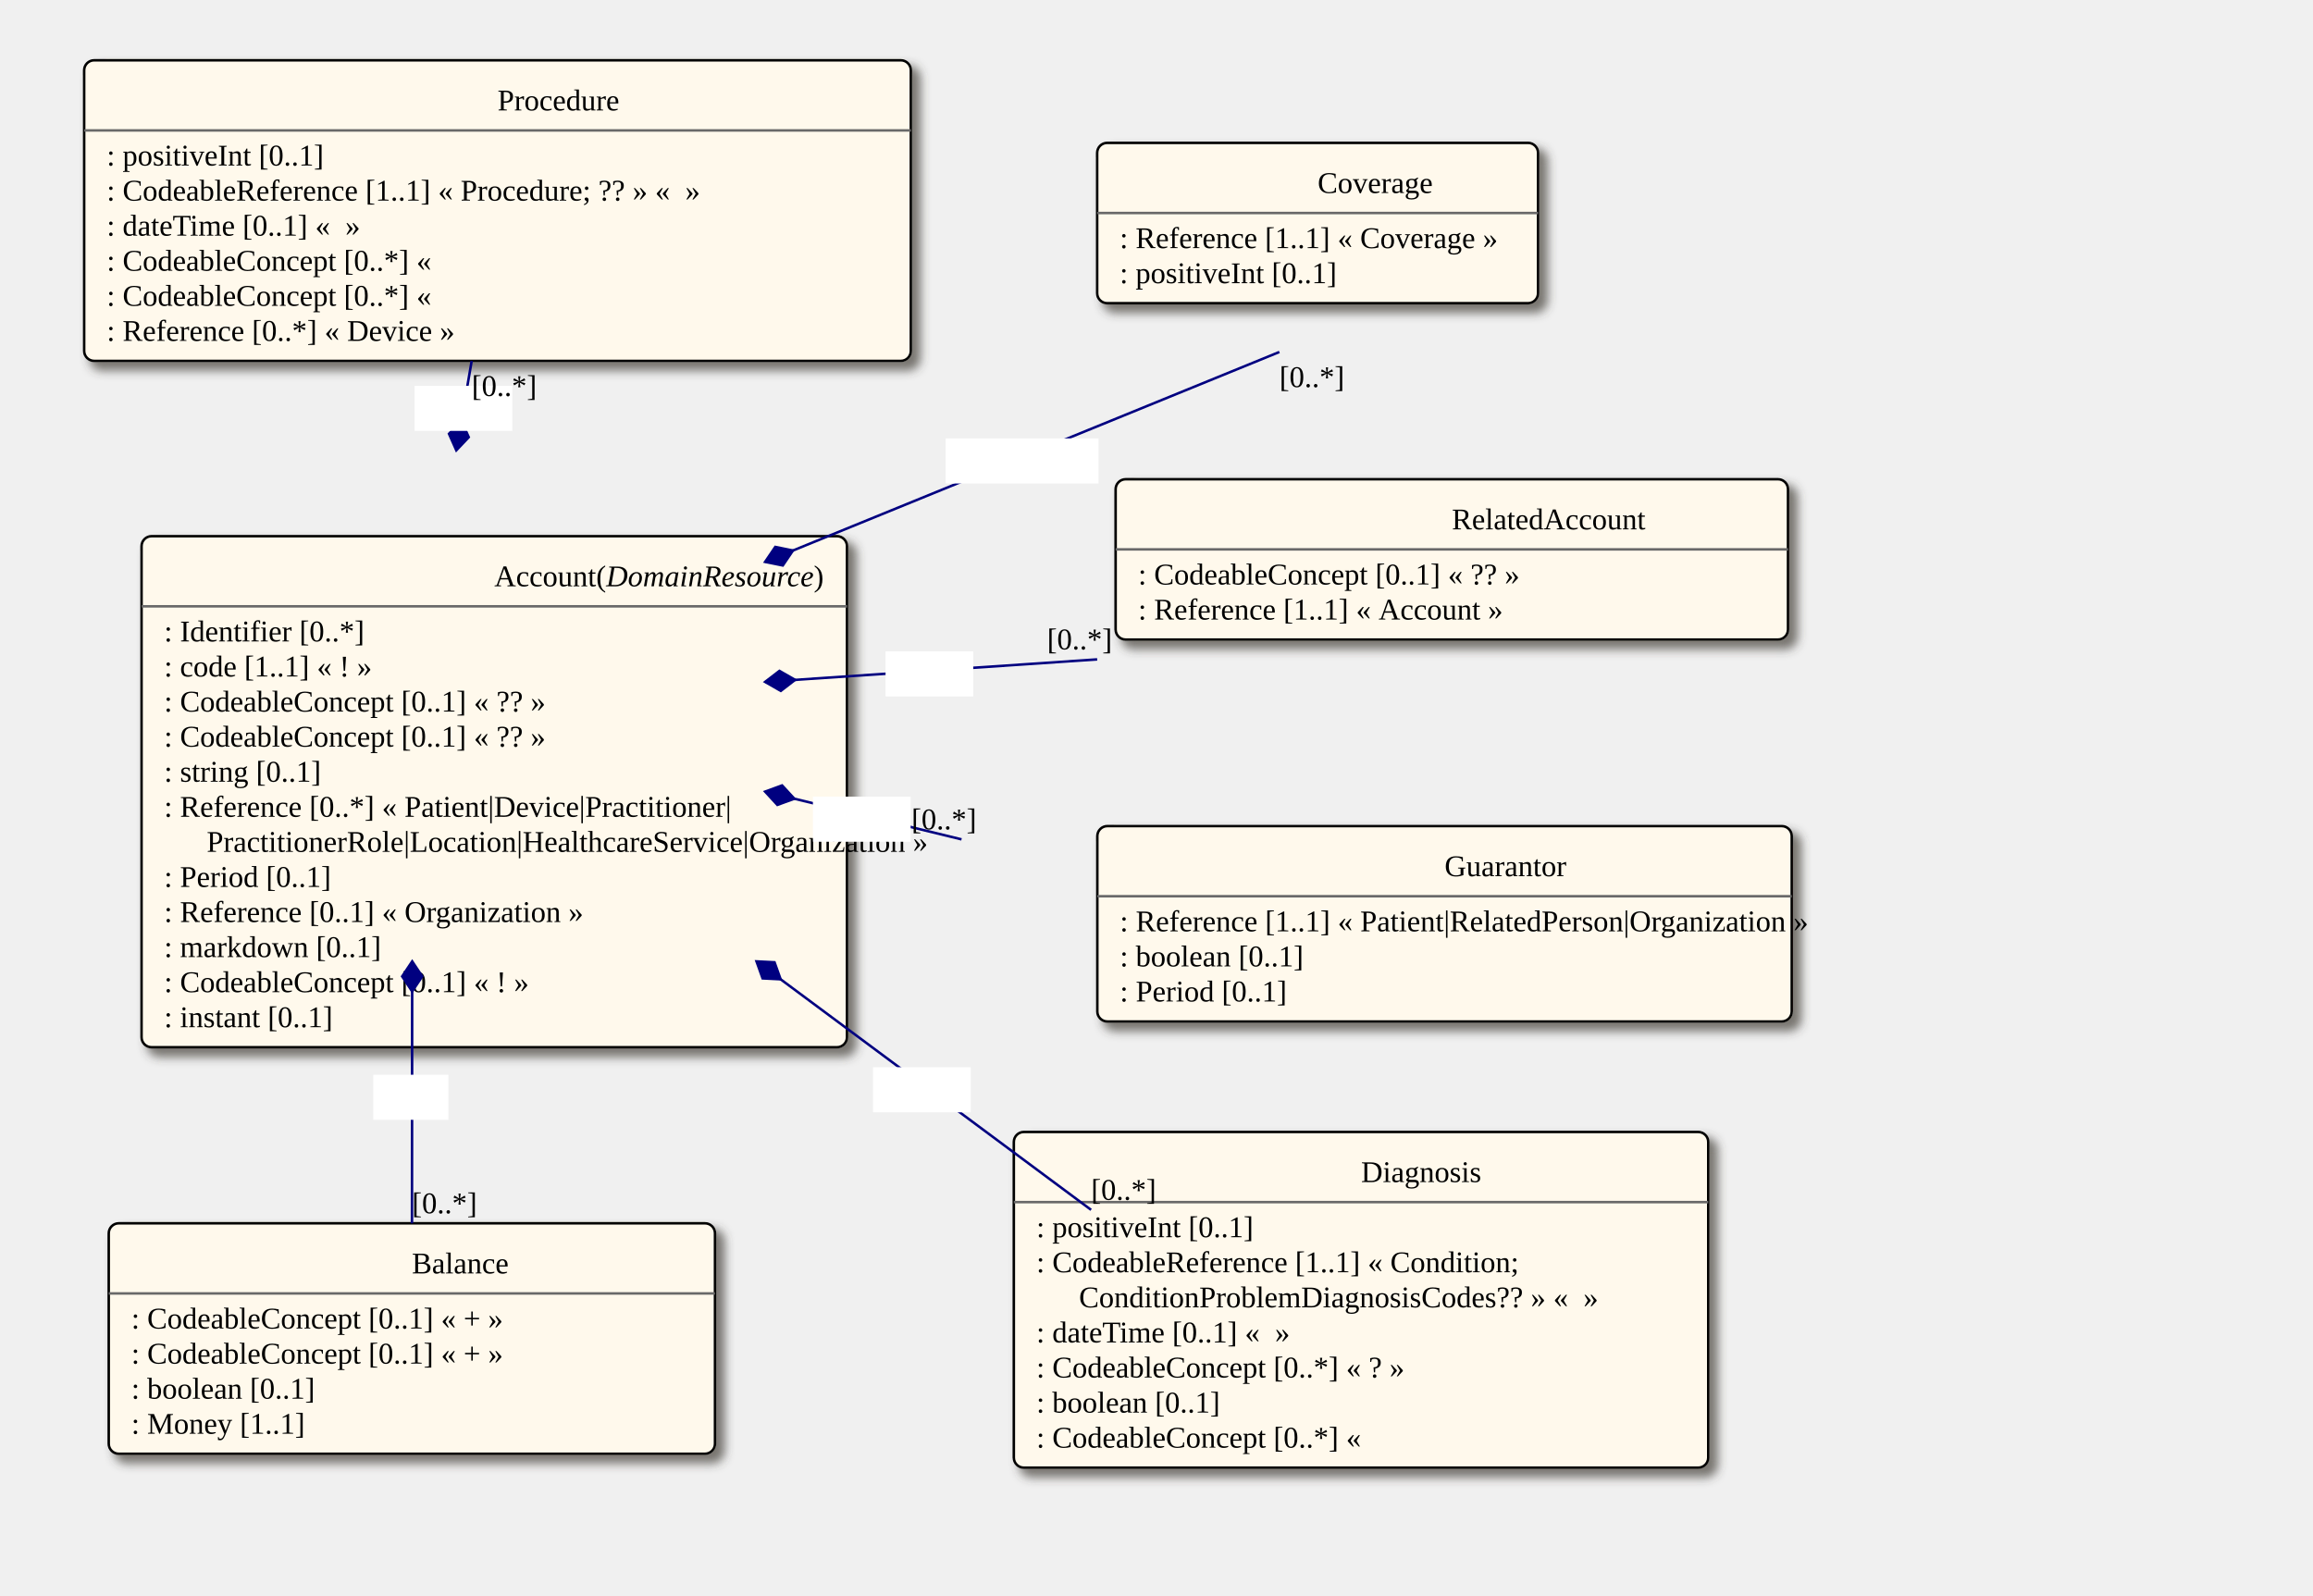
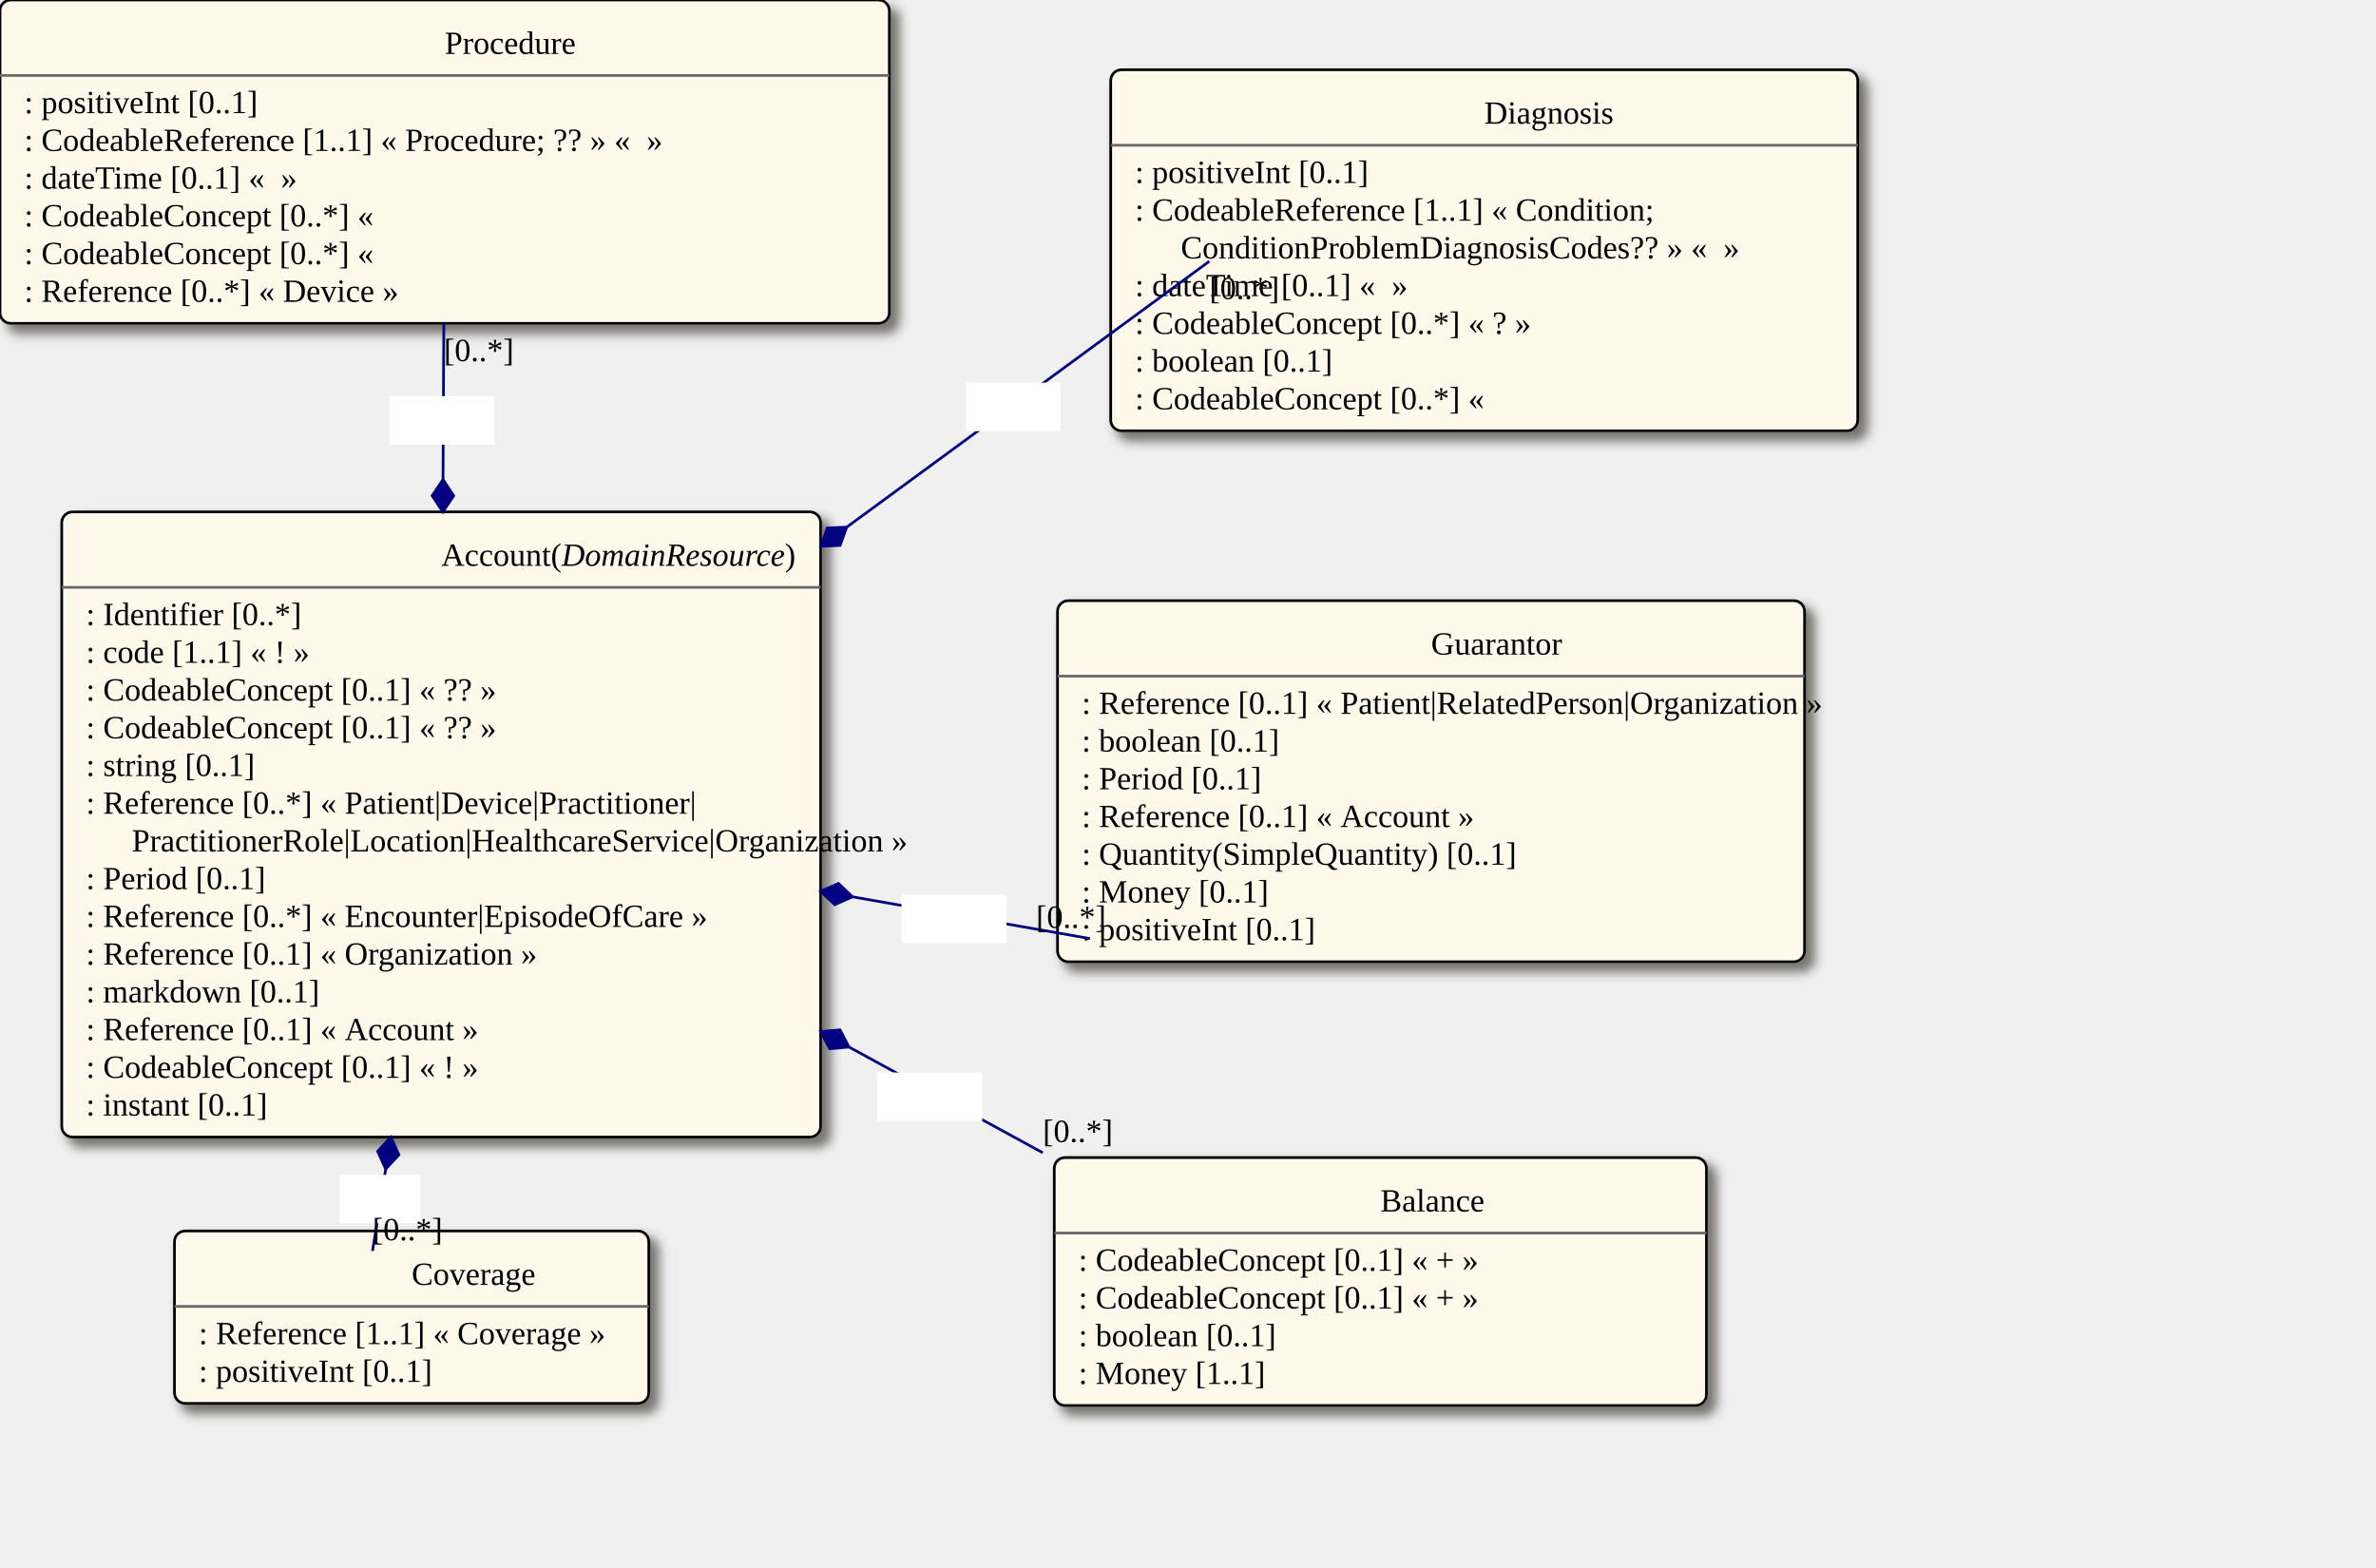
- <svg xmlns="http://www.w3.org/2000/svg" xmlns:xlink="http://www.w3.org/1999/xlink" id="n652" version="1.1" width="923.301" height="636.938">
-   <defs id="defs45588">
+ <svg xmlns="http://www.w3.org/2000/svg" xmlns:xlink="http://www.w3.org/1999/xlink" id="n695" version="1.1" width="881.634" height="581.787">
+   <defs id="defs141">
    <filter id="shadow1" x="-0.03" y="-0.083" width="1.077" height="1.212">
-       <feOffset result="offOut" in="SourceGraphic" dx="3" dy="3" id="feOffset45579" />
-       <feColorMatrix result="matrixOut" in="offOut" type="matrix" values="0.2 0 0 0 0 0 0.2 0 0 0 0 0 0.2 0 0 0 0 0 1 0" id="feColorMatrix45581" />
-       <feGaussianBlur result="blurOut" in="matrixOut" stdDeviation="2" id="feGaussianBlur45583" />
-       <feBlend in="SourceGraphic" in2="blurOut" mode="normal" id="feBlend45585" />
+       <feOffset result="offOut" in="SourceGraphic" dx="3" dy="3" id="feOffset132" />
+       <feColorMatrix result="matrixOut" in="offOut" type="matrix" values="0.2 0 0 0 0 0 0.2 0 0 0 0 0 0.2 0 0 0 0 0 1 0" id="feColorMatrix134" />
+       <feGaussianBlur result="blurOut" in="matrixOut" stdDeviation="2" id="feGaussianBlur136" />
+       <feBlend in="SourceGraphic" in2="blurOut" mode="normal" id="feBlend138" />
    </filter>
  </defs>
-   <g id="n653" transform="translate(32.68391,34.27824)">
-     <rect id="Account" x="23.822" y="179.751" rx="4" ry="4" width="281.6" height="204" filter="url(#shadow1)" style="fill:#fff9ec;stroke:#000000;stroke-width:1" />
-     <line id="n654" x1="23.822" y1="207.751" x2="305.422" y2="207.751" style="stroke:#696969;stroke-width:1" />
-     <text id="n655" x="164.622" y="199.751" fill="#000000" class="diagram-class-title  diagram-class-resource">Account<tspan class="diagram-class-title-link" id="tspan45593">(<a id="n656" xlink:href="domainresource.html#DomainResource" class="diagram-class-reference" style="font-style: italic">DomainResource</a>)</tspan>
+   <g id="n696">
+     <rect id="Account" x="22.91" y="189.968" rx="4" ry="4" width="281.6" height="232.0" filter="url(#shadow1)" style="fill:#fff9ec;stroke:black;stroke-width:1" />
+     <line id="n697" x1="22.91" y1="217.968" x2="304.51" y2="217.968" style="stroke:dimgrey;stroke-width:1" />
+     <text id="n698" x="163.71" y="209.968" fill="black" class="diagram-class-title  diagram-class-resource">Account<tspan class="diagram-class-title-link" id="tspan146"> (<a id="n699" xlink:href="domainresource.html#DomainResource" class="diagram-class-reference" style="font-style: italic">DomainResource</a>)</tspan>
    </text>
-     <text id="n657" x="29.822" y="221.751" fill="#000000" class="diagram-class-detail">
-       <a id="n658" xlink:href="account-definitions.html#Account.identifier" /> : <a id="n659" xlink:href="datatypes.html#Identifier">Identifier</a> [0..*]</text>
-     <text id="n663" x="29.822" y="235.751" fill="#000000" class="diagram-class-detail">
-       <a id="n664" xlink:href="account-definitions.html#Account.status" /> : <a id="n665" xlink:href="datatypes.html#code">code</a> [1..1] « <a id="n666" xlink:href="valueset-account-status.html" />! »</text>
-     <text id="n673" x="29.822" y="249.751" fill="#000000" class="diagram-class-detail">
-       <a id="n674" xlink:href="account-definitions.html#Account.billingStatus" /> : <a id="n675" xlink:href="datatypes.html#CodeableConcept">CodeableConcept</a> [0..1] « <a id="n676" xlink:href="valueset-account-billing-status.html" />?? »</text>
-     <text id="n683" x="29.822" y="263.751" fill="#000000" class="diagram-class-detail">
-       <a id="n684" xlink:href="account-definitions.html#Account.type" /> : <a id="n685" xlink:href="datatypes.html#CodeableConcept">CodeableConcept</a> [0..1] « <a id="n686" xlink:href="valueset-account-type.html" />?? »</text>
-     <text id="n693" x="29.822" y="277.751" fill="#000000" class="diagram-class-detail">
-       <a id="n694" xlink:href="account-definitions.html#Account.name" /> : <a id="n695" xlink:href="datatypes.html#string">string</a> [0..1]</text>
-     <text id="n699" x="29.822" y="291.751" fill="#000000" class="diagram-class-detail">
-       <a id="n700" xlink:href="account-definitions.html#Account.subject" /> : <a id="n701" xlink:href="references.html#Reference">Reference</a> [0..*] « <a id="n702" xlink:href="patient.html#Patient">Patient</a>|<a id="n703" xlink:href="device.html#Device">Device</a>|<a id="n704" xlink:href="practitioner.html#Practitioner">Practitioner</a>|</text>
-     <text id="n705" x="49.822" y="305.751" fill="#000000" class="diagram-class-detail">
-       <a id="n706" xlink:href="practitionerrole.html#PractitionerRole">PractitionerRole</a>|<a id="n707" xlink:href="location.html#Location">Location</a>|<a id="n708" xlink:href="healthcareservice.html#HealthcareService">HealthcareService</a>|<a id="n709" xlink:href="organization.html#Organization">Organization</a> »</text>
-     <text id="n721" x="29.822" y="319.751" fill="#000000" class="diagram-class-detail">
-       <a id="n722" xlink:href="account-definitions.html#Account.servicePeriod" /> : <a id="n723" xlink:href="datatypes.html#Period">Period</a> [0..1]</text>
-     <text id="n727" x="29.822" y="333.751" fill="#000000" class="diagram-class-detail">
-       <a id="n728" xlink:href="account-definitions.html#Account.owner" /> : <a id="n729" xlink:href="references.html#Reference">Reference</a> [0..1] « <a id="n730" xlink:href="organization.html#Organization">Organization</a> »</text>
-     <text id="n735" x="29.822" y="347.751" fill="#000000" class="diagram-class-detail">
-       <a id="n736" xlink:href="account-definitions.html#Account.description" /> : <a id="n737" xlink:href="datatypes.html#markdown">markdown</a> [0..1]</text>
-     <text id="n741" x="29.822" y="361.751" fill="#000000" class="diagram-class-detail">
-       <a id="n742" xlink:href="account-definitions.html#Account.currency" /> : <a id="n743" xlink:href="datatypes.html#CodeableConcept">CodeableConcept</a> [0..1] « <a id="n744" xlink:href="valueset-currencies.html" />! »</text>
-     <text id="n751" x="29.822" y="375.751" fill="#000000" class="diagram-class-detail">
-       <a id="n752" xlink:href="account-definitions.html#Account.calculatedAt" /> : <a id="n753" xlink:href="datatypes.html#instant">instant</a> [0..1]</text>
+     <text id="n700" x="28.91" y="231.968" fill="black" class="diagram-class-detail">
+       <a id="n701" xlink:href="account-definitions.html#Account.identifier" /> : <a id="n702" xlink:href="datatypes.html#Identifier">Identifier</a> [0..*]</text>
+     <text id="n706" x="28.91" y="245.968" fill="black" class="diagram-class-detail">
+       <a id="n707" xlink:href="account-definitions.html#Account.status" /> : <a id="n708" xlink:href="datatypes.html#code">code</a> [1..1] « <a id="n709" xlink:href="valueset-account-status.html" />! »</text>
+     <text id="n716" x="28.91" y="259.968" fill="black" class="diagram-class-detail">
+       <a id="n717" xlink:href="account-definitions.html#Account.billingStatus" /> : <a id="n718" xlink:href="datatypes.html#CodeableConcept">CodeableConcept</a> [0..1] « <a id="n719" xlink:href="valueset-account-billing-status.html" />?? »</text>
+     <text id="n726" x="28.91" y="273.968" fill="black" class="diagram-class-detail">
+       <a id="n727" xlink:href="account-definitions.html#Account.type" /> : <a id="n728" xlink:href="datatypes.html#CodeableConcept">CodeableConcept</a> [0..1] « <a id="n729" xlink:href="valueset-account-type.html" />?? »</text>
+     <text id="n736" x="28.91" y="287.968" fill="black" class="diagram-class-detail">
+       <a id="n737" xlink:href="account-definitions.html#Account.name" /> : <a id="n738" xlink:href="datatypes.html#string">string</a> [0..1]</text>
+     <text id="n742" x="28.91" y="301.968" fill="black" class="diagram-class-detail">
+       <a id="n743" xlink:href="account-definitions.html#Account.subject" /> : <a id="n744" xlink:href="references.html#Reference">Reference</a> [0..*] « <a id="n745" xlink:href="patient.html#Patient">Patient</a>|<a id="n746" xlink:href="device.html#Device">Device</a>|<a id="n747" xlink:href="practitioner.html#Practitioner">Practitioner</a>|</text>
+     <text id="n748" x="48.91" y="315.968" fill="black" class="diagram-class-detail">
+       <a id="n749" xlink:href="practitionerrole.html#PractitionerRole">PractitionerRole</a>|<a id="n750" xlink:href="location.html#Location">Location</a>|<a id="n751" xlink:href="healthcareservice.html#HealthcareService">HealthcareService</a>|<a id="n752" xlink:href="organization.html#Organization">Organization</a> »</text>
+     <text id="n764" x="28.91" y="329.968" fill="black" class="diagram-class-detail">
+       <a id="n765" xlink:href="account-definitions.html#Account.servicePeriod" /> : <a id="n766" xlink:href="datatypes.html#Period">Period</a> [0..1]</text>
+     <text id="n770" x="28.91" y="343.968" fill="black" class="diagram-class-detail">
+       <a id="n771" xlink:href="account-definitions.html#Account.covers" /> : <a id="n772" xlink:href="references.html#Reference">Reference</a> [0..*] « <a id="n773" xlink:href="encounter.html#Encounter">Encounter</a>|<a id="n774" xlink:href="episodeofcare.html#EpisodeOfCare">EpisodeOfCare</a> »</text>
+     <text id="n780" x="28.91" y="357.968" fill="black" class="diagram-class-detail">
+       <a id="n781" xlink:href="account-definitions.html#Account.owner" /> : <a id="n782" xlink:href="references.html#Reference">Reference</a> [0..1] « <a id="n783" xlink:href="organization.html#Organization">Organization</a> »</text>
+     <text id="n788" x="28.91" y="371.968" fill="black" class="diagram-class-detail">
+       <a id="n789" xlink:href="account-definitions.html#Account.description" /> : <a id="n790" xlink:href="datatypes.html#markdown">markdown</a> [0..1]</text>
+     <text id="n794" x="28.91" y="385.968" fill="black" class="diagram-class-detail">
+       <a id="n795" xlink:href="account-definitions.html#Account.parent" /> : <a id="n796" xlink:href="references.html#Reference">Reference</a> [0..1] « <a id="n797" xlink:href="account.html#Account">Account</a> »</text>
+     <text id="n802" x="28.91" y="399.968" fill="black" class="diagram-class-detail">
+       <a id="n803" xlink:href="account-definitions.html#Account.currency" /> : <a id="n804" xlink:href="datatypes.html#CodeableConcept">CodeableConcept</a> [0..1] « <a id="n805" xlink:href="valueset-currencies.html" />! »</text>
+     <text id="n812" x="28.91" y="413.968" fill="black" class="diagram-class-detail">
+       <a id="n813" xlink:href="account-definitions.html#Account.calculatedAt" /> : <a id="n814" xlink:href="datatypes.html#instant">instant</a> [0..1]</text>
  </g>
-   <g id="n757" transform="translate(0,-168.2025)">
-     <rect id="Account.coverage" x="437.964" y="225.231" rx="4" ry="4" width="176" height="64" filter="url(#shadow1)" style="fill:#fff9ec;stroke:#000000;stroke-width:1" />
-     <line id="n758" x1="437.964" y1="253.231" x2="613.964" y2="253.231" style="stroke:#696969;stroke-width:1" />
-     <text id="n759" x="525.964" y="245.231" fill="#000000" class="diagram-class-title">Coverage</text>
-     <text id="n760" x="443.964" y="267.231" fill="#000000" class="diagram-class-detail">
-       <a id="n761" xlink:href="account-definitions.html#Account.coverage.coverage" /> : <a id="n762" xlink:href="references.html#Reference">Reference</a> [1..1] « <a id="n763" xlink:href="coverage.html#Coverage">Coverage</a> »</text>
-     <text id="n768" x="443.964" y="281.231" fill="#000000" class="diagram-class-detail">
-       <a id="n769" xlink:href="account-definitions.html#Account.coverage.priority" /> : <a id="n770" xlink:href="datatypes.html#positiveInt">positiveInt</a> [0..1]</text>
+   <g id="n818" transform="translate(-339.6342,423.8352)">
+     <rect id="Account.coverage" x="404.368" y="32.967" rx="4" ry="4" width="176" height="64" filter="url(#shadow1)" style="fill:#fff9ec;stroke:#000000;stroke-width:1" />
+     <line id="n819" x1="404.368" y1="60.967" x2="580.368" y2="60.967" style="stroke:#696969;stroke-width:1" />
+     <text id="n820" x="492.368" y="52.967" fill="#000000" class="diagram-class-title">Coverage</text>
+     <text id="n821" x="410.368" y="74.967" fill="#000000" class="diagram-class-detail">
+       <a id="n822" xlink:href="account-definitions.html#Account.coverage.coverage" /> : <a id="n823" xlink:href="references.html#Reference">Reference</a> [1..1] « <a id="n824" xlink:href="coverage.html#Coverage">Coverage</a> »</text>
+     <text id="n829" x="410.368" y="88.967" fill="#000000" class="diagram-class-detail">
+       <a id="n830" xlink:href="account-definitions.html#Account.coverage.priority" /> : <a id="n831" xlink:href="datatypes.html#positiveInt">positiveInt</a> [0..1]</text>
  </g>
-   <g id="n774" transform="translate(54.20745)">
-     <rect id="Account.guarantor" x="383.822" y="329.751" rx="4" ry="4" width="277.2" height="78" filter="url(#shadow1)" style="fill:#fff9ec;stroke:#000000;stroke-width:1" />
-     <line id="n775" x1="383.822" y1="357.751" x2="661.022" y2="357.751" style="stroke:#696969;stroke-width:1" />
-     <text id="n776" x="522.422" y="349.751" fill="#000000" class="diagram-class-title">Guarantor</text>
-     <text id="n777" x="389.822" y="371.751" fill="#000000" class="diagram-class-detail">
-       <a id="n778" xlink:href="account-definitions.html#Account.guarantor.party" /> : <a id="n779" xlink:href="references.html#Reference">Reference</a> [1..1] « <a id="n780" xlink:href="patient.html#Patient">Patient</a>|<a id="n781" xlink:href="relatedperson.html#RelatedPerson">RelatedPerson</a>|<a id="n782" xlink:href="organization.html#Organization">Organization</a> »</text>
-     <text id="n789" x="389.822" y="385.751" fill="#000000" class="diagram-class-detail">
-       <a id="n790" xlink:href="account-definitions.html#Account.guarantor.onHold" /> : <a id="n791" xlink:href="datatypes.html#boolean">boolean</a> [0..1]</text>
-     <text id="n795" x="389.822" y="399.751" fill="#000000" class="diagram-class-detail">
-       <a id="n796" xlink:href="account-definitions.html#Account.guarantor.period" /> : <a id="n797" xlink:href="datatypes.html#Period">Period</a> [0..1]</text>
+   <g id="n835" transform="translate(-12.02871,-82.78584)">
+     <rect id="Account.guarantor" x="404.434" y="305.69" rx="4" ry="4" width="277.2" height="134" filter="url(#shadow1)" style="fill:#fff9ec;stroke:#000000;stroke-width:1" />
+     <line id="n836" x1="404.434" y1="333.69" x2="681.634" y2="333.69" style="stroke:#696969;stroke-width:1" />
+     <text id="n837" x="543.034" y="325.69" fill="#000000" class="diagram-class-title">Guarantor</text>
+     <text id="n838" x="410.434" y="347.69" fill="#000000" class="diagram-class-detail">
+       <a id="n839" xlink:href="account-definitions.html#Account.guarantor.party" /> : <a id="n840" xlink:href="references.html#Reference">Reference</a> [0..1] « <a id="n841" xlink:href="patient.html#Patient">Patient</a>|<a id="n842" xlink:href="relatedperson.html#RelatedPerson">RelatedPerson</a>|<a id="n843" xlink:href="organization.html#Organization">Organization</a> »</text>
+     <text id="n850" x="410.434" y="361.69" fill="#000000" class="diagram-class-detail">
+       <a id="n851" xlink:href="account-definitions.html#Account.guarantor.onHold" /> : <a id="n852" xlink:href="datatypes.html#boolean">boolean</a> [0..1]</text>
+     <text id="n856" x="410.434" y="375.69" fill="#000000" class="diagram-class-detail">
+       <a id="n857" xlink:href="account-definitions.html#Account.guarantor.period" /> : <a id="n858" xlink:href="datatypes.html#Period">Period</a> [0..1]</text>
+     <text id="n862" x="410.434" y="389.69" fill="#000000" class="diagram-class-detail">
+       <a id="n863" xlink:href="account-definitions.html#Account.guarantor.account" /> : <a id="n864" xlink:href="references.html#Reference">Reference</a> [0..1] « <a id="n865" xlink:href="account.html#Account">Account</a> »</text>
+     <text id="n870" x="410.434" y="403.69" fill="#000000" class="diagram-class-detail">
+       <a id="n871" xlink:href="account-definitions.html#Account.guarantor.responsibility" /> : <a id="n872" xlink:href="datatypes.html#Quantity">Quantity</a>(<a xlink:href="datatypes.html#SimpleQuantity" id="a281">SimpleQuantity</a>) [0..1]</text>
+     <text id="n876" x="410.434" y="417.69" fill="#000000" class="diagram-class-detail">
+       <a id="n877" xlink:href="account-definitions.html#Account.guarantor.limit" /> : <a id="n878" xlink:href="datatypes.html#Money">Money</a> [0..1]</text>
+     <text id="n882" x="410.434" y="431.69" fill="#000000" class="diagram-class-detail">
+       <a id="n883" xlink:href="account-definitions.html#Account.guarantor.rank" /> : <a id="n884" xlink:href="datatypes.html#positiveInt">positiveInt</a> [0..1]</text>
  </g>
-   <g id="n801" transform="translate(17.5377,-31.08957)">
-     <rect id="Account.diagnosis" x="387.161" y="482.938" rx="4" ry="4" width="277.2" height="134" filter="url(#shadow1)" style="fill:#fff9ec;stroke:#000000;stroke-width:1" />
-     <line id="n802" x1="387.161" y1="510.938" x2="664.361" y2="510.938" style="stroke:#696969;stroke-width:1" />
-     <text id="n803" x="525.761" y="502.938" fill="#000000" class="diagram-class-title">Diagnosis</text>
-     <text id="n804" x="393.161" y="524.938" fill="#000000" class="diagram-class-detail">
-       <a id="n805" xlink:href="account-definitions.html#Account.diagnosis.sequence" /> : <a id="n806" xlink:href="datatypes.html#positiveInt">positiveInt</a> [0..1]</text>
-     <text id="n810" x="393.161" y="538.938" fill="#000000" class="diagram-class-detail">
-       <a id="n811" xlink:href="account-definitions.html#Account.diagnosis.condition" /> : <a id="n812" xlink:href="references.html#CodeableReference">CodeableReference</a> [1..1] « <a id="n813" xlink:href="condition.html#Condition">Condition</a>; <a id="n814" xlink:href="valueset-condition-code.html" />
+   <g id="n888" transform="translate(41.03913,-401.9005)">
+     <rect id="Account.diagnosis" x="371.103" y="427.787" rx="4" ry="4" width="277.2" height="134" filter="url(#shadow1)" style="fill:#fff9ec;stroke:#000000;stroke-width:1" />
+     <line id="n889" x1="371.103" y1="455.787" x2="648.303" y2="455.787" style="stroke:#696969;stroke-width:1" />
+     <text id="n890" x="509.703" y="447.787" fill="#000000" class="diagram-class-title">Diagnosis</text>
+     <text id="n891" x="377.103" y="469.787" fill="#000000" class="diagram-class-detail">
+       <a id="n892" xlink:href="account-definitions.html#Account.diagnosis.sequence" /> : <a id="n893" xlink:href="datatypes.html#positiveInt">positiveInt</a> [0..1]</text>
+     <text id="n897" x="377.103" y="483.787" fill="#000000" class="diagram-class-detail">
+       <a id="n898" xlink:href="account-definitions.html#Account.diagnosis.condition" /> : <a id="n899" xlink:href="references.html#CodeableReference">CodeableReference</a> [1..1] « <a id="n900" xlink:href="condition.html#Condition">Condition</a>; <a id="n901" xlink:href="valueset-condition-code.html" />
    </text>
-     <text id="n816" x="413.161" y="552.938" fill="#000000" class="diagram-class-detail">
-       <a id="n817" xlink:href="valueset-condition-code.html">ConditionProblemDiagnosisCodes</a>?? » « <a id="n818" style="color:#301212;font-weight:bold" xlink:href="conformance-rules.html#constraints" /> »</text>
-     <text id="n830" x="393.161" y="566.938" fill="#000000" class="diagram-class-detail">
-       <a id="n831" xlink:href="account-definitions.html#Account.diagnosis.dateOfDiagnosis" /> : <a id="n832" xlink:href="datatypes.html#dateTime">dateTime</a> [0..1] « <a id="n833" style="color:#301212;font-weight:bold" xlink:href="conformance-rules.html#constraints" /> »</text>
-     <text id="n840" x="393.161" y="580.938" fill="#000000" class="diagram-class-detail">
-       <a id="n841" xlink:href="account-definitions.html#Account.diagnosis.type" /> : <a id="n842" xlink:href="datatypes.html#CodeableConcept">CodeableConcept</a> [0..*] « <a id="n843" xlink:href="valueset-encounter-diagnosis-use.html" />? »</text>
-     <text id="n848" x="393.161" y="594.938" fill="#000000" class="diagram-class-detail">
-       <a id="n849" xlink:href="account-definitions.html#Account.diagnosis.onAdmission" /> : <a id="n850" xlink:href="datatypes.html#boolean">boolean</a> [0..1]</text>
-     <text id="n854" x="393.161" y="608.938" fill="#000000" class="diagram-class-detail">
-       <a id="n855" xlink:href="account-definitions.html#Account.diagnosis.packageCode" /> : <a id="n856" xlink:href="datatypes.html#CodeableConcept">CodeableConcept</a> [0..*] « </text>
+     <text id="n903" x="397.103" y="497.787" fill="#000000" class="diagram-class-detail">
+       <a id="n904" xlink:href="valueset-condition-code.html">ConditionProblemDiagnosisCodes</a>?? » « <a id="n905" style="color:#301212;font-weight:bold" xlink:href="conformance-rules.html#constraints" /> »</text>
+     <text id="n917" x="377.103" y="511.787" fill="#000000" class="diagram-class-detail">
+       <a id="n918" xlink:href="account-definitions.html#Account.diagnosis.dateOfDiagnosis" /> : <a id="n919" xlink:href="datatypes.html#dateTime">dateTime</a> [0..1] « <a id="n920" style="color:#301212;font-weight:bold" xlink:href="conformance-rules.html#constraints" /> »</text>
+     <text id="n927" x="377.103" y="525.787" fill="#000000" class="diagram-class-detail">
+       <a id="n928" xlink:href="account-definitions.html#Account.diagnosis.type" /> : <a id="n929" xlink:href="datatypes.html#CodeableConcept">CodeableConcept</a> [0..*] « <a id="n930" xlink:href="valueset-encounter-diagnosis-use.html" />? »</text>
+     <text id="n935" x="377.103" y="539.787" fill="#000000" class="diagram-class-detail">
+       <a id="n936" xlink:href="account-definitions.html#Account.diagnosis.onAdmission" /> : <a id="n937" xlink:href="datatypes.html#boolean">boolean</a> [0..1]</text>
+     <text id="n941" x="377.103" y="553.787" fill="#000000" class="diagram-class-detail">
+       <a id="n942" xlink:href="account-definitions.html#Account.diagnosis.packageCode" /> : <a id="n943" xlink:href="datatypes.html#CodeableConcept">CodeableConcept</a> [0..*] « </text>
  </g>
-   <g id="n860">
-     <rect id="Account.procedure" x="33.596" y="24.061" rx="4" ry="4" width="330.0" height="120.0" filter="url(#shadow1)" style="fill:#fff9ec;stroke:black;stroke-width:1" />
-     <line id="n861" x1="33.596" y1="52.061" x2="363.596" y2="52.061" style="stroke:dimgrey;stroke-width:1" />
-     <text id="n862" x="198.596" y="44.061" fill="black" class="diagram-class-title">Procedure</text>
-     <text id="n863" x="39.596" y="66.061" fill="black" class="diagram-class-detail">
-       <a id="n864" xlink:href="account-definitions.html#Account.procedure.sequence" /> : <a id="n865" xlink:href="datatypes.html#positiveInt">positiveInt</a> [0..1]</text>
-     <text id="n869" x="39.596" y="80.061" fill="black" class="diagram-class-detail">
-       <a id="n870" xlink:href="account-definitions.html#Account.procedure.code" /> : <a id="n871" xlink:href="references.html#CodeableReference">CodeableReference</a> [1..1] « <a id="n872" xlink:href="procedure.html#Procedure">Procedure</a>; <a id="n873" xlink:href="valueset-procedure-code.html" />?? » « <a id="n875" style="padding-left: 3px; padding-right: 3px; border: 1px maroon solid; font-weight: bold; color: #301212; background-color: #fdeeee;" xlink:href="conformance-rules.html#constraints" /> »</text>
-     <text id="n885" x="39.596" y="94.061" fill="black" class="diagram-class-detail">
-       <a id="n886" xlink:href="account-definitions.html#Account.procedure.dateOfService" /> : <a id="n887" xlink:href="datatypes.html#dateTime">dateTime</a> [0..1] « <a id="n888" style="padding-left: 3px; padding-right: 3px; border: 1px maroon solid; font-weight: bold; color: #301212; background-color: #fdeeee;" xlink:href="conformance-rules.html#constraints" /> »</text>
-     <text id="n895" x="39.596" y="108.061" fill="black" class="diagram-class-detail">
-       <a id="n896" xlink:href="account-definitions.html#Account.procedure.type" /> : <a id="n897" xlink:href="datatypes.html#CodeableConcept">CodeableConcept</a> [0..*] « </text>
-     <text id="n901" x="39.596" y="122.061" fill="black" class="diagram-class-detail">
-       <a id="n902" xlink:href="account-definitions.html#Account.procedure.packageCode" /> : <a id="n903" xlink:href="datatypes.html#CodeableConcept">CodeableConcept</a> [0..*] « </text>
-     <text id="n907" x="39.596" y="136.061" fill="black" class="diagram-class-detail">
-       <a id="n908" xlink:href="account-definitions.html#Account.procedure.device" /> : <a id="n909" xlink:href="references.html#Reference">Reference</a> [0..*] « <a id="n910" xlink:href="device.html#Device">Device</a> »</text>
+   <g id="n947">
+     <rect id="Account.procedure" x="0.0" y="0.0" rx="4" ry="4" width="330.0" height="120.0" filter="url(#shadow1)" style="fill:#fff9ec;stroke:black;stroke-width:1" />
+     <line id="n948" x1="0.0" y1="28.0" x2="330.0" y2="28.0" style="stroke:dimgrey;stroke-width:1" />
+     <text id="n949" x="165.0" y="20.0" fill="black" class="diagram-class-title">Procedure</text>
+     <text id="n950" x="6.0" y="42.0" fill="black" class="diagram-class-detail">
+       <a id="n951" xlink:href="account-definitions.html#Account.procedure.sequence" /> : <a id="n952" xlink:href="datatypes.html#positiveInt">positiveInt</a> [0..1]</text>
+     <text id="n956" x="6.0" y="56.0" fill="black" class="diagram-class-detail">
+       <a id="n957" xlink:href="account-definitions.html#Account.procedure.code" /> : <a id="n958" xlink:href="references.html#CodeableReference">CodeableReference</a> [1..1] « <a id="n959" xlink:href="procedure.html#Procedure">Procedure</a>; <a id="n960" xlink:href="valueset-procedure-code.html" />?? » « <a id="n962" style="padding-left: 3px; padding-right: 3px; border: 1px maroon solid; font-weight: bold; color: #301212; background-color: #fdeeee;" xlink:href="conformance-rules.html#constraints" /> »</text>
+     <text id="n972" x="6.0" y="70.0" fill="black" class="diagram-class-detail">
+       <a id="n973" xlink:href="account-definitions.html#Account.procedure.dateOfService" /> : <a id="n974" xlink:href="datatypes.html#dateTime">dateTime</a> [0..1] « <a id="n975" style="padding-left: 3px; padding-right: 3px; border: 1px maroon solid; font-weight: bold; color: #301212; background-color: #fdeeee;" xlink:href="conformance-rules.html#constraints" /> »</text>
+     <text id="n982" x="6.0" y="84.0" fill="black" class="diagram-class-detail">
+       <a id="n983" xlink:href="account-definitions.html#Account.procedure.type" /> : <a id="n984" xlink:href="datatypes.html#CodeableConcept">CodeableConcept</a> [0..*] « </text>
+     <text id="n988" x="6.0" y="98.0" fill="black" class="diagram-class-detail">
+       <a id="n989" xlink:href="account-definitions.html#Account.procedure.packageCode" /> : <a id="n990" xlink:href="datatypes.html#CodeableConcept">CodeableConcept</a> [0..*] « </text>
+     <text id="n994" x="6.0" y="112.0" fill="black" class="diagram-class-detail">
+       <a id="n995" xlink:href="account-definitions.html#Account.procedure.device" /> : <a id="n996" xlink:href="references.html#Reference">Reference</a> [0..*] « <a id="n997" xlink:href="device.html#Device">Device</a> »</text>
  </g>
-   <g id="n915" transform="translate(-9.56602,114.7922)">
-     <rect id="Account.relatedAccount" x="454.901" y="76.504" rx="4" ry="4" width="268.4" height="64" filter="url(#shadow1)" style="fill:#fff9ec;stroke:#000000;stroke-width:1" />
-     <line id="n916" x1="454.901" y1="104.504" x2="723.301" y2="104.504" style="stroke:#696969;stroke-width:1" />
-     <text id="n917" x="589.101" y="96.504" fill="#000000" class="diagram-class-title">RelatedAccount</text>
-     <text id="n918" x="460.901" y="118.504" fill="#000000" class="diagram-class-detail">
-       <a id="n919" xlink:href="account-definitions.html#Account.relatedAccount.relationship" /> : <a id="n920" xlink:href="datatypes.html#CodeableConcept">CodeableConcept</a> [0..1] « <a id="n921" xlink:href="valueset-account-relationship.html" />?? »</text>
-     <text id="n928" x="460.901" y="132.504" fill="#000000" class="diagram-class-detail">
-       <a id="n929" xlink:href="account-definitions.html#Account.relatedAccount.account" /> : <a id="n930" xlink:href="references.html#Reference">Reference</a> [1..1] « <a id="n931" xlink:href="account.html#Account">Account</a> »</text>
+   <g id="n1002" transform="translate(381.3809,-34.67099)">
+     <rect id="Account.balance" x="9.813" y="464.241" rx="4" ry="4" width="242" height="92" filter="url(#shadow1)" style="fill:#fff9ec;stroke:#000000;stroke-width:1" />
+     <line id="n1003" x1="9.813" y1="492.241" x2="251.813" y2="492.241" style="stroke:#696969;stroke-width:1" />
+     <text id="n1004" x="130.813" y="484.241" fill="#000000" class="diagram-class-title">Balance</text>
+     <text id="n1005" x="15.813" y="506.241" fill="#000000" class="diagram-class-detail">
+       <a id="n1006" xlink:href="account-definitions.html#Account.balance.aggregate" /> : <a id="n1007" xlink:href="datatypes.html#CodeableConcept">CodeableConcept</a> [0..1] « <a id="n1008" xlink:href="valueset-account-aggregate.html" />+ »</text>
+     <text id="n1015" x="15.813" y="520.241" fill="#000000" class="diagram-class-detail">
+       <a id="n1016" xlink:href="account-definitions.html#Account.balance.term" /> : <a id="n1017" xlink:href="datatypes.html#CodeableConcept">CodeableConcept</a> [0..1] « <a id="n1018" xlink:href="valueset-account-balance-term.html" />+ »</text>
+     <text id="n1025" x="15.813" y="534.241" fill="#000000" class="diagram-class-detail">
+       <a id="n1026" xlink:href="account-definitions.html#Account.balance.estimate" /> : <a id="n1027" xlink:href="datatypes.html#boolean">boolean</a> [0..1]</text>
+     <text id="n1031" x="15.813" y="548.241" fill="#000000" class="diagram-class-detail">
+       <a id="n1032" xlink:href="account-definitions.html#Account.balance.amount" /> : <a id="n1033" xlink:href="datatypes.html#Money">Money</a> [1..1]</text>
  </g>
-   <g id="n936">
-     <rect id="Account.balance" x="43.41" y="488.303" rx="4" ry="4" width="242" height="92.0" filter="url(#shadow1)" style="fill:#fff9ec;stroke:black;stroke-width:1" />
-     <line id="n937" x1="43.41" y1="516.303" x2="285.41" y2="516.303" style="stroke:dimgrey;stroke-width:1" />
-     <text id="n938" x="164.41" y="508.303" fill="black" class="diagram-class-title">Balance</text>
-     <text id="n939" x="49.41" y="530.303" fill="black" class="diagram-class-detail">
-       <a id="n940" xlink:href="account-definitions.html#Account.balance.aggregate" /> : <a id="n941" xlink:href="datatypes.html#CodeableConcept">CodeableConcept</a> [0..1] « <a id="n942" xlink:href="valueset-account-aggregate.html" />+ »</text>
-     <text id="n949" x="49.41" y="544.303" fill="black" class="diagram-class-detail">
-       <a id="n950" xlink:href="account-definitions.html#Account.balance.term" /> : <a id="n951" xlink:href="datatypes.html#CodeableConcept">CodeableConcept</a> [0..1] « <a id="n952" xlink:href="valueset-account-balance-term.html" />+ »</text>
-     <text id="n959" x="49.41" y="558.303" fill="black" class="diagram-class-detail">
-       <a id="n960" xlink:href="account-definitions.html#Account.balance.estimate" /> : <a id="n961" xlink:href="datatypes.html#boolean">boolean</a> [0..1]</text>
-     <text id="n965" x="49.41" y="572.303" fill="black" class="diagram-class-detail">
-       <a id="n966" xlink:href="account-definitions.html#Account.balance.amount" /> : <a id="n967" xlink:href="datatypes.html#Money">Money</a> [1..1]</text>
-   </g>
-   <line id="n971" x1="305.422" y1="272.197" x2="437.964" y2="263.202" style="stroke:navy;stroke-width:1" />
-   <polygon id="n972" points="305.422,272.197 311.422,276.197 317.422,272.197 311.422,268.197 305.422,272.197" style="fill:navy;stroke:navy;stroke-width:1" transform="rotate(-3.882151 305.4225 272.1966)" />
-   <rect id="n973" x="353.5" y="260.0" width="35.0" height="18.0" style="fill:white;stroke:black;stroke-width:0" />
-   <text id="n974" x="371.0" y="270.0" fill="black" class="diagram-class-linkage">
-     <a id="n975" xlink:href="account-definitions.html#Account.coverage" />
+   <line id="n1037" x1="304.51" y1="202.721" x2="448.729" y2="96.967" style="stroke:navy;stroke-width:1" />
+   <polygon id="n1038" points="304.51,202.721 310.51,206.721 316.51,202.721 310.51,198.721 304.51,202.721" style="fill:navy;stroke:navy;stroke-width:1" transform="rotate(-36.2522 304.5102 202.7213)" />
+   <rect id="n1039" x="358.5" y="142.0" width="35.0" height="18.0" style="fill:white;stroke:black;stroke-width:0" />
+   <text id="n1040" x="376.0" y="152.0" fill="black" class="diagram-class-linkage">
+     <a id="n1041" xlink:href="account-definitions.html#Account.coverage" />
  </text>
-   <text id="n976" x="417.964" y="259.202" fill="black" class="diagram-class-linkage">[0..*]</text>
-   <line id="n977" x1="305.422" y1="315.987" x2="383.822" y2="335.05" style="stroke:navy;stroke-width:1" />
-   <polygon id="n978" points="305.422,315.987 311.422,319.987 317.422,315.987 311.422,311.987 305.422,315.987" style="fill:navy;stroke:navy;stroke-width:1" transform="rotate(13.6664 305.4225 315.9872)" />
-   <rect id="n979" x="324.5" y="318.0" width="39.0" height="18.0" style="fill:white;stroke:black;stroke-width:0" />
-   <text id="n980" x="344.0" y="328.0" fill="black" class="diagram-class-linkage">
-     <a id="n981" xlink:href="account-definitions.html#Account.guarantor" />
+   <text id="n1042" x="448.729" y="110.967" fill="black" class="diagram-class-linkage">[0..*]</text>
+   <line id="n1043" x1="304.51" y1="330.735" x2="404.434" y2="348.311" style="stroke:navy;stroke-width:1" />
+   <polygon id="n1044" points="304.51,330.735 310.51,334.735 316.51,330.735 310.51,326.735 304.51,330.735" style="fill:navy;stroke:navy;stroke-width:1" transform="rotate(9.976088 304.5102 330.7347)" />
+   <rect id="n1045" x="334.5" y="332.0" width="39.0" height="18.0" style="fill:white;stroke:black;stroke-width:0" />
+   <text id="n1046" x="354.0" y="342.0" fill="black" class="diagram-class-linkage">
+     <a id="n1047" xlink:href="account-definitions.html#Account.guarantor" />
  </text>
-   <text id="n982" x="363.822" y="331.05" fill="black" class="diagram-class-linkage">[0..*]</text>
-   <line id="n983" x1="301.975" y1="383.751" x2="435.539" y2="482.938" style="stroke:navy;stroke-width:1" />
-   <polygon id="n984" points="301.975,383.751 307.975,387.751 313.975,383.751 307.975,379.751 301.975,383.751" style="fill:navy;stroke:navy;stroke-width:1" transform="rotate(36.59805 301.9753 383.7514)" />
-   <rect id="n985" x="348.5" y="426.0" width="39.0" height="18.0" style="fill:white;stroke:black;stroke-width:0" />
-   <text id="n986" x="368.0" y="436.0" fill="black" class="diagram-class-linkage">
-     <a id="n987" xlink:href="account-definitions.html#Account.diagnosis" />
+   <text id="n1048" x="384.434" y="344.311" fill="black" class="diagram-class-linkage">[0..*]</text>
+   <line id="n1049" x1="304.51" y1="382.807" x2="386.931" y2="427.787" style="stroke:navy;stroke-width:1" />
+   <polygon id="n1050" points="304.51,382.807 310.51,386.807 316.51,382.807 310.51,378.807 304.51,382.807" style="fill:navy;stroke:navy;stroke-width:1" transform="rotate(28.62261 304.5102 382.8072)" />
+   <rect id="n1051" x="325.5" y="398.0" width="39.0" height="18.0" style="fill:white;stroke:black;stroke-width:0" />
+   <text id="n1052" x="345.0" y="408.0" fill="black" class="diagram-class-linkage">
+     <a id="n1053" xlink:href="account-definitions.html#Account.diagnosis" />
  </text>
-   <text id="n988" x="435.539" y="478.938" fill="black" class="diagram-class-linkage">[0..*]</text>
-   <line id="n989" x1="182.151" y1="179.751" x2="188.285" y2="144.061" style="stroke:navy;stroke-width:1" />
-   <polygon id="n990" points="182.151,179.751 188.151,183.751 194.151,179.751 188.151,175.751 182.151,179.751" style="fill:navy;stroke:navy;stroke-width:1" transform="rotate(-80.24879 182.1515 179.7514)" />
-   <rect id="n991" x="165.5" y="154.0" width="39.0" height="18.0" style="fill:white;stroke:black;stroke-width:0" />
-   <text id="n992" x="185.0" y="164.0" fill="black" class="diagram-class-linkage">
-     <a id="n993" xlink:href="account-definitions.html#Account.procedure" />
+   <text id="n1054" x="386.931" y="423.787" fill="black" class="diagram-class-linkage">[0..*]</text>
+   <line id="n1055" x1="164.318" y1="189.968" x2="164.685" y2="120.0" style="stroke:navy;stroke-width:1" />
+   <polygon id="n1056" points="164.318,189.968 170.318,193.968 176.318,189.968 170.318,185.968 164.318,189.968" style="fill:navy;stroke:navy;stroke-width:1" transform="rotate(-89.69956 164.3185 189.9685)" />
+   <rect id="n1057" x="144.5" y="147.0" width="39.0" height="18.0" style="fill:white;stroke:black;stroke-width:0" />
+   <text id="n1058" x="164.0" y="157.0" fill="black" class="diagram-class-linkage">
+     <a id="n1059" xlink:href="account-definitions.html#Account.procedure" />
  </text>
-   <text id="n994" x="188.285" y="158.061" fill="black" class="diagram-class-linkage">[0..*]</text>
-   <line id="n995" x1="305.422" y1="224.285" x2="510.697" y2="140.504" style="stroke:navy;stroke-width:1" />
-   <polygon id="n996" points="305.422,224.285 311.422,228.285 317.422,224.285 311.422,220.285 305.422,224.285" style="fill:navy;stroke:navy;stroke-width:1" transform="rotate(-22.20239 305.4225 224.2851)" />
-   <rect id="n997" x="377.5" y="175.0" width="61.0" height="18.0" style="fill:white;stroke:black;stroke-width:0" />
-   <text id="n998" x="408.0" y="185.0" fill="black" class="diagram-class-linkage">
-     <a id="n999" xlink:href="account-definitions.html#Account.relatedAccount" />
+   <text id="n1060" x="164.685" y="134.0" fill="black" class="diagram-class-linkage">[0..*]</text>
+   <line id="n1061" x1="145.029" y1="421.968" x2="138.221" y2="464.241" style="stroke:navy;stroke-width:1" />
+   <polygon id="n1062" points="145.029,421.968 151.029,425.968 157.029,421.968 151.029,417.968 145.029,421.968" style="fill:navy;stroke:navy;stroke-width:1" transform="rotate(99.14854 145.0292 421.9685)" />
+   <rect id="n1063" x="126.0" y="436.0" width="30.0" height="18.0" style="fill:white;stroke:black;stroke-width:0" />
+   <text id="n1064" x="141.0" y="446.0" fill="black" class="diagram-class-linkage">
+     <a id="n1065" xlink:href="account-definitions.html#Account.balance" />
  </text>
-   <text id="n1000" x="510.697" y="154.504" fill="black" class="diagram-class-linkage">[0..*]</text>
-   <line id="n1001" x1="164.537" y1="383.751" x2="164.448" y2="488.303" style="stroke:navy;stroke-width:1" />
-   <polygon id="n1002" points="164.537,383.751 170.537,387.751 176.537,383.751 170.537,379.751 164.537,383.751" style="fill:navy;stroke:navy;stroke-width:1" transform="rotate(90.04828 164.5365 383.7514)" />
-   <rect id="n1003" x="149.0" y="429.0" width="30.0" height="18.0" style="fill:white;stroke:black;stroke-width:0" />
-   <text id="n1004" x="164.0" y="439.0" fill="black" class="diagram-class-linkage">
-     <a id="n1005" xlink:href="account-definitions.html#Account.balance" />
-   </text>
-   <text id="n1006" x="164.448" y="484.303" fill="black" class="diagram-class-linkage">[0..*]</text>
+   <text id="n1066" x="138.221" y="460.241" fill="black" class="diagram-class-linkage">[0..*]</text>
</svg>
